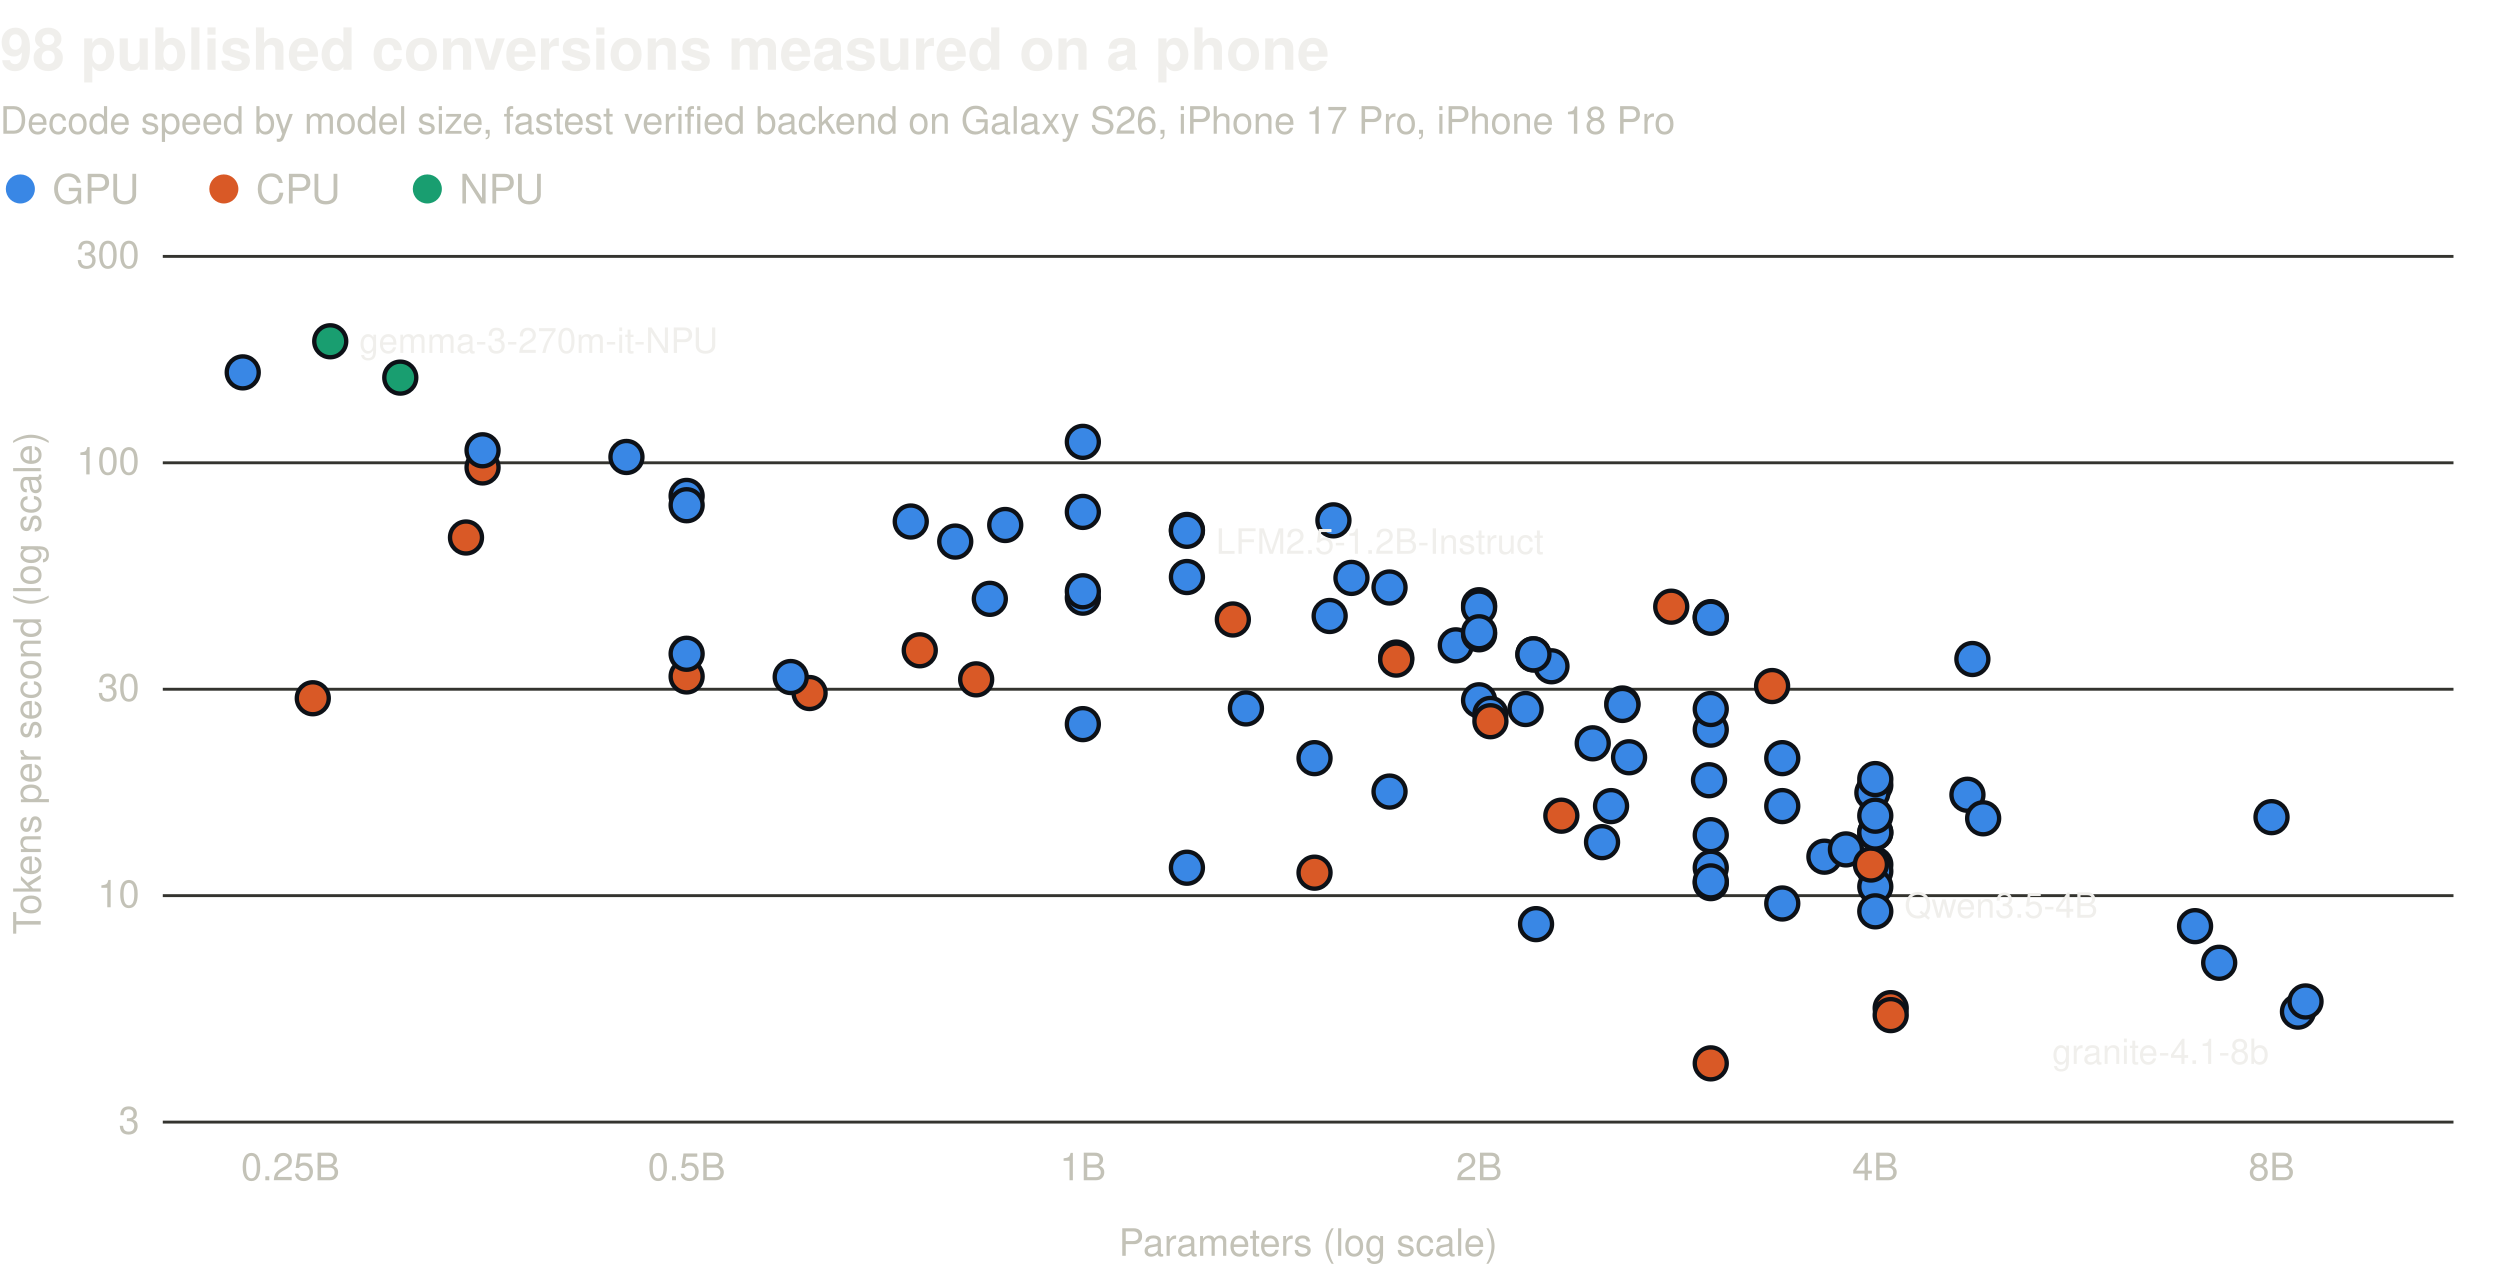
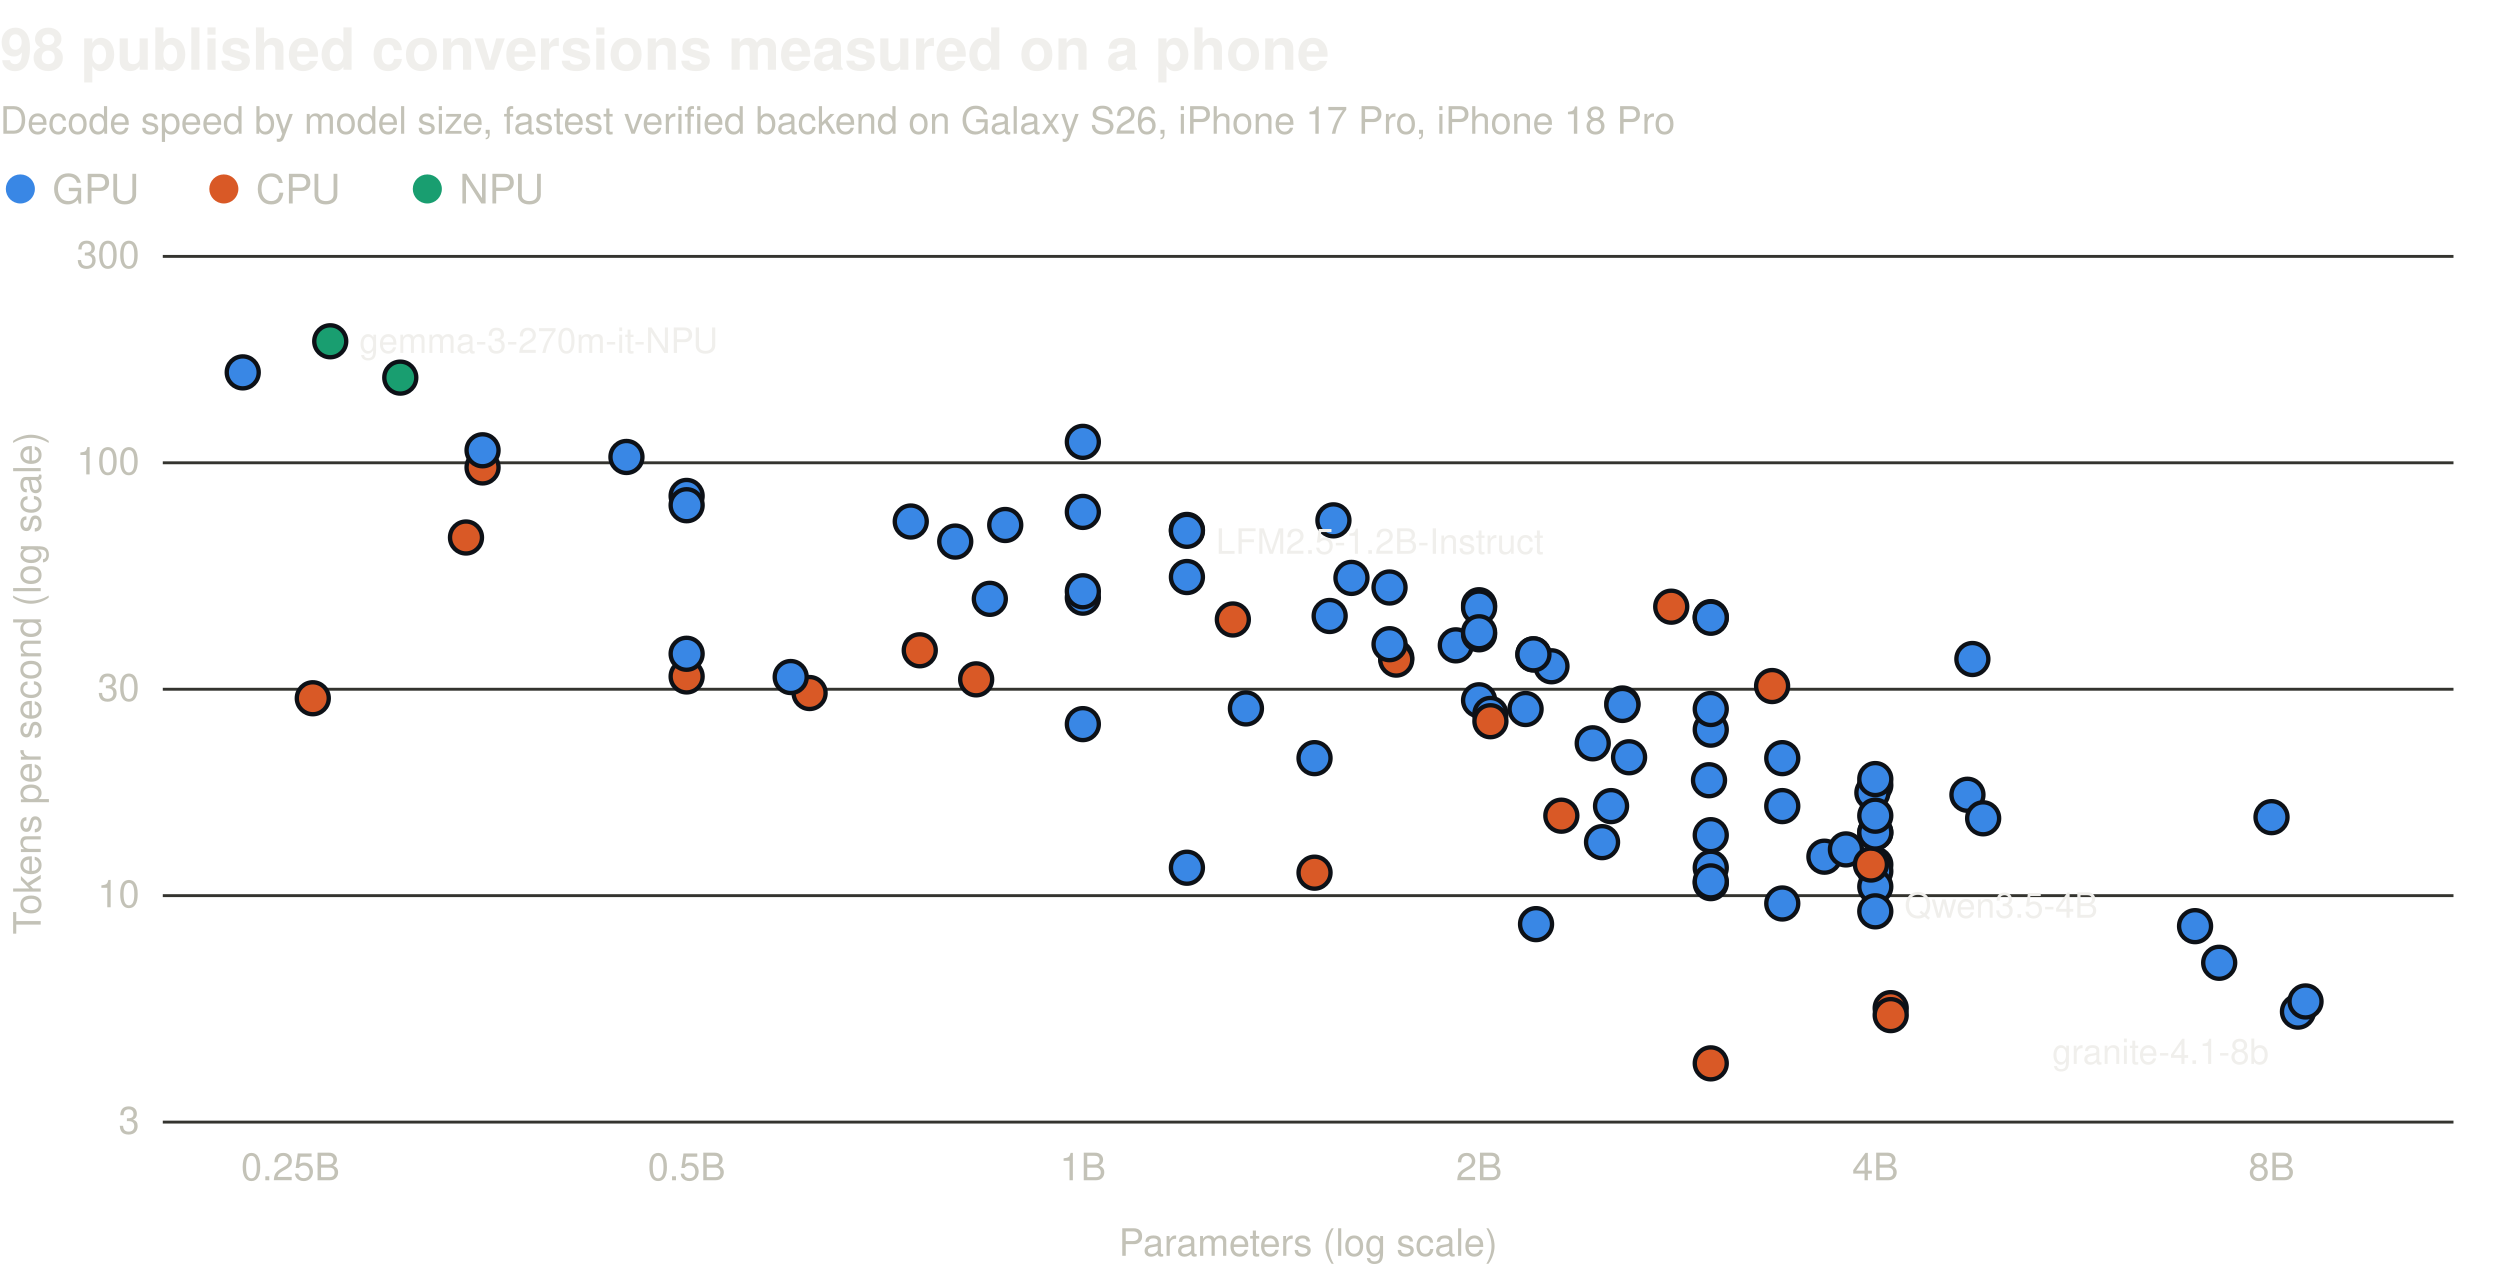
<svg xmlns="http://www.w3.org/2000/svg" viewBox="0 0 860 440" width="860" height="440" role="img" aria-labelledby="t d" font-family="-apple-system, BlinkMacSystemFont, 'Segoe UI', Helvetica, Arial, sans-serif">
  <text x="0.0" y="24.0" font-size="20" font-weight="600" fill="#f0efec" text-anchor="start">98 published conversions measured on a phone</text>
  <text x="0.0" y="46.0" font-size="13" font-weight="400" fill="#c3c2b7" text-anchor="start">Decode speed by model size, fastest verified backend on Galaxy S26, iPhone 17 Pro, iPhone 18 Pro</text>
  <circle cx="7" cy="65" r="5" fill="#3987e5" />
  <text x="18.0" y="70.0" font-size="14" font-weight="400" fill="#c3c2b7" text-anchor="start">GPU</text>
  <circle cx="77" cy="65" r="5" fill="#d95926" />
  <text x="88.0" y="70.0" font-size="14" font-weight="400" fill="#c3c2b7" text-anchor="start">CPU</text>
  <circle cx="147" cy="65" r="5" fill="#199e70" />
  <text x="158.0" y="70.0" font-size="14" font-weight="400" fill="#c3c2b7" text-anchor="start">NPU</text>
  <line x1="56" x2="844" y1="386.0" y2="386.0" stroke="#34342f" />
  <text x="48.0" y="390.0" font-size="13" font-weight="400" fill="#c3c2b7" text-anchor="end">3</text>
  <line x1="56" x2="844" y1="308.1" y2="308.1" stroke="#34342f" />
  <text x="48.0" y="312.1" font-size="13" font-weight="400" fill="#c3c2b7" text-anchor="end">10</text>
  <line x1="56" x2="844" y1="237.1" y2="237.1" stroke="#34342f" />
  <text x="48.0" y="241.1" font-size="13" font-weight="400" fill="#c3c2b7" text-anchor="end">30</text>
  <line x1="56" x2="844" y1="159.2" y2="159.2" stroke="#34342f" />
  <text x="48.0" y="163.2" font-size="13" font-weight="400" fill="#c3c2b7" text-anchor="end">100</text>
  <line x1="56" x2="844" y1="88.2" y2="88.2" stroke="#34342f" />
  <text x="48.0" y="92.2" font-size="13" font-weight="400" fill="#c3c2b7" text-anchor="end">300</text>
  <text x="99.9" y="406.0" font-size="13" font-weight="400" fill="#c3c2b7" text-anchor="middle">0.25B</text>
  <text x="236.2" y="406.0" font-size="13" font-weight="400" fill="#c3c2b7" text-anchor="middle">0.5B</text>
  <text x="372.5" y="406.0" font-size="13" font-weight="400" fill="#c3c2b7" text-anchor="middle">1B</text>
  <text x="508.8" y="406.0" font-size="13" font-weight="400" fill="#c3c2b7" text-anchor="middle">2B</text>
  <text x="645.1" y="406.0" font-size="13" font-weight="400" fill="#c3c2b7" text-anchor="middle">4B</text>
  <text x="781.4" y="406.0" font-size="13" font-weight="400" fill="#c3c2b7" text-anchor="middle">8B</text>
  <text x="450.0" y="432.0" font-size="13" font-weight="400" fill="#c3c2b7" text-anchor="middle">Parameters (log scale)</text>
  <text transform="translate(14 235.0) rotate(-90)" font-size="13" fill="#c3c2b7" text-anchor="middle">Tokens per second (log scale)</text>
  <circle cx="83.5" cy="128.1" r="5.5" fill="#3987e5" stroke="#0d1117" stroke-width="1.5" />
  <circle cx="113.6" cy="117.4" r="5.5" fill="#199e70" stroke="#0d1117" stroke-width="1.5" />
  <circle cx="137.7" cy="129.9" r="5.5" fill="#199e70" stroke="#0d1117" stroke-width="1.5" />
  <circle cx="166.0" cy="160.8" r="5.5" fill="#d95926" stroke="#0d1117" stroke-width="1.5" />
  <circle cx="166.0" cy="154.9" r="5.5" fill="#3987e5" stroke="#0d1117" stroke-width="1.5" />
  <circle cx="236.2" cy="232.7" r="5.5" fill="#d95926" stroke="#0d1117" stroke-width="1.5" />
  <circle cx="236.2" cy="224.9" r="5.5" fill="#3987e5" stroke="#0d1117" stroke-width="1.5" />
  <circle cx="313.3" cy="179.4" r="5.5" fill="#3987e5" stroke="#0d1117" stroke-width="1.5" />
  <circle cx="372.5" cy="249.1" r="5.5" fill="#3987e5" stroke="#0d1117" stroke-width="1.5" />
  <circle cx="372.5" cy="205.6" r="5.5" fill="#3987e5" stroke="#0d1117" stroke-width="1.5" />
  <circle cx="372.5" cy="203.4" r="5.5" fill="#3987e5" stroke="#0d1117" stroke-width="1.5" />
  <circle cx="408.3" cy="198.5" r="5.5" fill="#3987e5" stroke="#0d1117" stroke-width="1.5" />
  <circle cx="408.3" cy="182.3" r="5.5" fill="#3987e5" stroke="#0d1117" stroke-width="1.5" />
  <circle cx="408.3" cy="298.5" r="5.5" fill="#3987e5" stroke="#0d1117" stroke-width="1.5" />
  <circle cx="428.6" cy="243.7" r="5.5" fill="#3987e5" stroke="#0d1117" stroke-width="1.5" />
  <circle cx="452.2" cy="300.2" r="5.5" fill="#d95926" stroke="#0d1117" stroke-width="1.5" />
  <circle cx="452.2" cy="260.8" r="5.5" fill="#3987e5" stroke="#0d1117" stroke-width="1.5" />
  <circle cx="457.4" cy="211.9" r="5.5" fill="#3987e5" stroke="#0d1117" stroke-width="1.5" />
  <circle cx="480.3" cy="226.2" r="5.5" fill="#d95926" stroke="#0d1117" stroke-width="1.5" />
  <circle cx="480.3" cy="226.9" r="5.5" fill="#d95926" stroke="#0d1117" stroke-width="1.5" />
  <circle cx="558.1" cy="242.0" r="5.5" fill="#3987e5" stroke="#0d1117" stroke-width="1.5" />
  <circle cx="558.1" cy="242.5" r="5.5" fill="#3987e5" stroke="#0d1117" stroke-width="1.5" />
  <circle cx="587.9" cy="268.4" r="5.5" fill="#3987e5" stroke="#0d1117" stroke-width="1.5" />
  <circle cx="588.5" cy="298.5" r="5.5" fill="#3987e5" stroke="#0d1117" stroke-width="1.5" />
  <circle cx="588.5" cy="212.3" r="5.5" fill="#3987e5" stroke="#0d1117" stroke-width="1.5" />
  <circle cx="613.1" cy="260.8" r="5.5" fill="#3987e5" stroke="#0d1117" stroke-width="1.5" />
  <circle cx="613.1" cy="277.3" r="5.5" fill="#3987e5" stroke="#0d1117" stroke-width="1.5" />
  <circle cx="645.1" cy="297.4" r="5.5" fill="#d95926" stroke="#0d1117" stroke-width="1.5" />
  <circle cx="645.1" cy="286.4" r="5.5" fill="#3987e5" stroke="#0d1117" stroke-width="1.5" />
  <circle cx="645.1" cy="270.1" r="5.5" fill="#3987e5" stroke="#0d1117" stroke-width="1.5" />
  <circle cx="645.1" cy="299.7" r="5.5" fill="#3987e5" stroke="#0d1117" stroke-width="1.5" />
  <circle cx="645.1" cy="305.0" r="5.5" fill="#3987e5" stroke="#0d1117" stroke-width="1.5" />
  <circle cx="790.5" cy="348.0" r="5.5" fill="#3987e5" stroke="#0d1117" stroke-width="1.5" />
  <circle cx="793.1" cy="344.5" r="5.5" fill="#3987e5" stroke="#0d1117" stroke-width="1.5" />
  <circle cx="278.5" cy="238.4" r="5.5" fill="#d95926" stroke="#0d1117" stroke-width="1.5" />
  <circle cx="408.3" cy="182.6" r="5.5" fill="#3987e5" stroke="#0d1117" stroke-width="1.5" />
-   <circle cx="478.0" cy="272.3" r="5.5" fill="#3987e5" stroke="#0d1117" stroke-width="1.5" />
+   <circle cx="478.0" cy="221.6" r="5.5" fill="#3987e5" stroke="#0d1117" stroke-width="1.5" />
  <circle cx="478.0" cy="202.1" r="5.5" fill="#3987e5" stroke="#0d1117" stroke-width="1.5" />
  <circle cx="554.2" cy="277.3" r="5.5" fill="#3987e5" stroke="#0d1117" stroke-width="1.5" />
  <circle cx="560.4" cy="260.5" r="5.5" fill="#3987e5" stroke="#0d1117" stroke-width="1.5" />
  <circle cx="588.5" cy="287.3" r="5.5" fill="#3987e5" stroke="#0d1117" stroke-width="1.5" />
  <circle cx="588.5" cy="303.8" r="5.5" fill="#3987e5" stroke="#0d1117" stroke-width="1.5" />
  <circle cx="588.5" cy="365.8" r="5.5" fill="#d95926" stroke="#0d1117" stroke-width="1.5" />
  <circle cx="588.5" cy="212.5" r="5.5" fill="#3987e5" stroke="#0d1117" stroke-width="1.5" />
  <circle cx="588.5" cy="251.0" r="5.5" fill="#3987e5" stroke="#0d1117" stroke-width="1.5" />
  <circle cx="613.1" cy="310.8" r="5.5" fill="#3987e5" stroke="#0d1117" stroke-width="1.5" />
  <circle cx="627.6" cy="294.7" r="5.5" fill="#3987e5" stroke="#0d1117" stroke-width="1.5" />
  <circle cx="635.0" cy="292.2" r="5.5" fill="#3987e5" stroke="#0d1117" stroke-width="1.5" />
  <circle cx="643.6" cy="297.4" r="5.5" fill="#d95926" stroke="#0d1117" stroke-width="1.5" />
  <circle cx="644.1" cy="272.7" r="5.5" fill="#3987e5" stroke="#0d1117" stroke-width="1.5" />
  <circle cx="645.1" cy="286.4" r="5.5" fill="#3987e5" stroke="#0d1117" stroke-width="1.5" />
  <circle cx="645.1" cy="313.5" r="5.5" fill="#3987e5" stroke="#0d1117" stroke-width="1.5" />
  <circle cx="645.1" cy="280.6" r="5.5" fill="#3987e5" stroke="#0d1117" stroke-width="1.5" />
  <circle cx="650.4" cy="346.8" r="5.5" fill="#d95926" stroke="#0d1117" stroke-width="1.5" />
  <circle cx="650.4" cy="349.2" r="5.5" fill="#d95926" stroke="#0d1117" stroke-width="1.5" />
  <circle cx="755.1" cy="318.6" r="5.5" fill="#3987e5" stroke="#0d1117" stroke-width="1.5" />
  <circle cx="763.4" cy="331.2" r="5.5" fill="#3987e5" stroke="#0d1117" stroke-width="1.5" />
  <circle cx="781.4" cy="281.1" r="5.5" fill="#3987e5" stroke="#0d1117" stroke-width="1.5" />
  <circle cx="107.6" cy="240.2" r="5.5" fill="#d95926" stroke="#0d1117" stroke-width="1.5" />
  <circle cx="215.5" cy="157.2" r="5.5" fill="#3987e5" stroke="#0d1117" stroke-width="1.5" />
  <circle cx="236.2" cy="170.6" r="5.5" fill="#3987e5" stroke="#0d1117" stroke-width="1.5" />
  <circle cx="236.2" cy="173.8" r="5.5" fill="#3987e5" stroke="#0d1117" stroke-width="1.5" />
  <circle cx="328.6" cy="186.3" r="5.5" fill="#3987e5" stroke="#0d1117" stroke-width="1.5" />
  <circle cx="340.5" cy="206.0" r="5.5" fill="#3987e5" stroke="#0d1117" stroke-width="1.5" />
  <circle cx="345.8" cy="180.6" r="5.5" fill="#3987e5" stroke="#0d1117" stroke-width="1.5" />
  <circle cx="372.5" cy="152.0" r="5.5" fill="#3987e5" stroke="#0d1117" stroke-width="1.5" />
  <circle cx="372.5" cy="176.1" r="5.5" fill="#3987e5" stroke="#0d1117" stroke-width="1.5" />
  <circle cx="424.1" cy="213.1" r="5.5" fill="#d95926" stroke="#0d1117" stroke-width="1.5" />
  <circle cx="458.7" cy="179.0" r="5.5" fill="#3987e5" stroke="#0d1117" stroke-width="1.5" />
  <circle cx="464.9" cy="198.8" r="5.5" fill="#3987e5" stroke="#0d1117" stroke-width="1.5" />
  <circle cx="500.8" cy="222.0" r="5.5" fill="#3987e5" stroke="#0d1117" stroke-width="1.5" />
  <circle cx="508.8" cy="208.2" r="5.5" fill="#3987e5" stroke="#0d1117" stroke-width="1.5" />
  <circle cx="508.8" cy="218.2" r="5.5" fill="#3987e5" stroke="#0d1117" stroke-width="1.5" />
  <circle cx="508.8" cy="240.9" r="5.5" fill="#3987e5" stroke="#0d1117" stroke-width="1.5" />
  <circle cx="508.8" cy="209.0" r="5.5" fill="#3987e5" stroke="#0d1117" stroke-width="1.5" />
  <circle cx="527.5" cy="225.1" r="5.5" fill="#3987e5" stroke="#0d1117" stroke-width="1.5" />
  <circle cx="533.7" cy="229.2" r="5.5" fill="#3987e5" stroke="#0d1117" stroke-width="1.5" />
  <circle cx="547.9" cy="255.7" r="5.5" fill="#3987e5" stroke="#0d1117" stroke-width="1.5" />
  <circle cx="551.1" cy="289.7" r="5.5" fill="#3987e5" stroke="#0d1117" stroke-width="1.5" />
  <circle cx="588.5" cy="243.9" r="5.5" fill="#3987e5" stroke="#0d1117" stroke-width="1.5" />
  <circle cx="609.6" cy="236.0" r="5.5" fill="#d95926" stroke="#0d1117" stroke-width="1.5" />
  <circle cx="645.1" cy="268.0" r="5.5" fill="#3987e5" stroke="#0d1117" stroke-width="1.5" />
  <circle cx="676.8" cy="273.4" r="5.5" fill="#3987e5" stroke="#0d1117" stroke-width="1.5" />
  <circle cx="678.5" cy="226.7" r="5.5" fill="#3987e5" stroke="#0d1117" stroke-width="1.5" />
  <circle cx="682.2" cy="281.5" r="5.5" fill="#3987e5" stroke="#0d1117" stroke-width="1.5" />
  <circle cx="160.3" cy="184.9" r="5.5" fill="#d95926" stroke="#0d1117" stroke-width="1.5" />
  <circle cx="272.0" cy="232.9" r="5.5" fill="#3987e5" stroke="#0d1117" stroke-width="1.5" />
  <circle cx="316.4" cy="223.7" r="5.5" fill="#d95926" stroke="#0d1117" stroke-width="1.5" />
  <circle cx="335.8" cy="233.7" r="5.5" fill="#d95926" stroke="#0d1117" stroke-width="1.5" />
  <circle cx="508.8" cy="217.5" r="5.5" fill="#3987e5" stroke="#0d1117" stroke-width="1.5" />
  <circle cx="512.7" cy="245.6" r="5.5" fill="#3987e5" stroke="#0d1117" stroke-width="1.5" />
  <circle cx="512.7" cy="248.1" r="5.5" fill="#d95926" stroke="#0d1117" stroke-width="1.5" />
  <circle cx="524.8" cy="243.9" r="5.5" fill="#3987e5" stroke="#0d1117" stroke-width="1.5" />
  <circle cx="527.5" cy="225.1" r="5.5" fill="#3987e5" stroke="#0d1117" stroke-width="1.5" />
  <circle cx="528.4" cy="317.9" r="5.5" fill="#3987e5" stroke="#0d1117" stroke-width="1.5" />
  <circle cx="537.1" cy="280.6" r="5.5" fill="#d95926" stroke="#0d1117" stroke-width="1.5" />
  <circle cx="574.9" cy="208.7" r="5.5" fill="#d95926" stroke="#0d1117" stroke-width="1.5" />
  <circle cx="588.5" cy="303.2" r="5.5" fill="#3987e5" stroke="#0d1117" stroke-width="1.5" />
  <text x="123.6" y="121.4" font-size="12" font-weight="400" fill="#f0efec" text-anchor="start">gemma-3-270m-it-NPU</text>
  <text x="418.3" y="190.5" font-size="12" font-weight="400" fill="#f0efec" text-anchor="start">LFM2.5-1.2B-Instruct</text>
  <text x="655.1" y="315.7" font-size="12" font-weight="400" fill="#f0efec" text-anchor="start">Qwen3.5-4B</text>
  <text x="780.5" y="366.0" font-size="12" font-weight="400" fill="#f0efec" text-anchor="end">granite-4.1-8b</text>
</svg>
